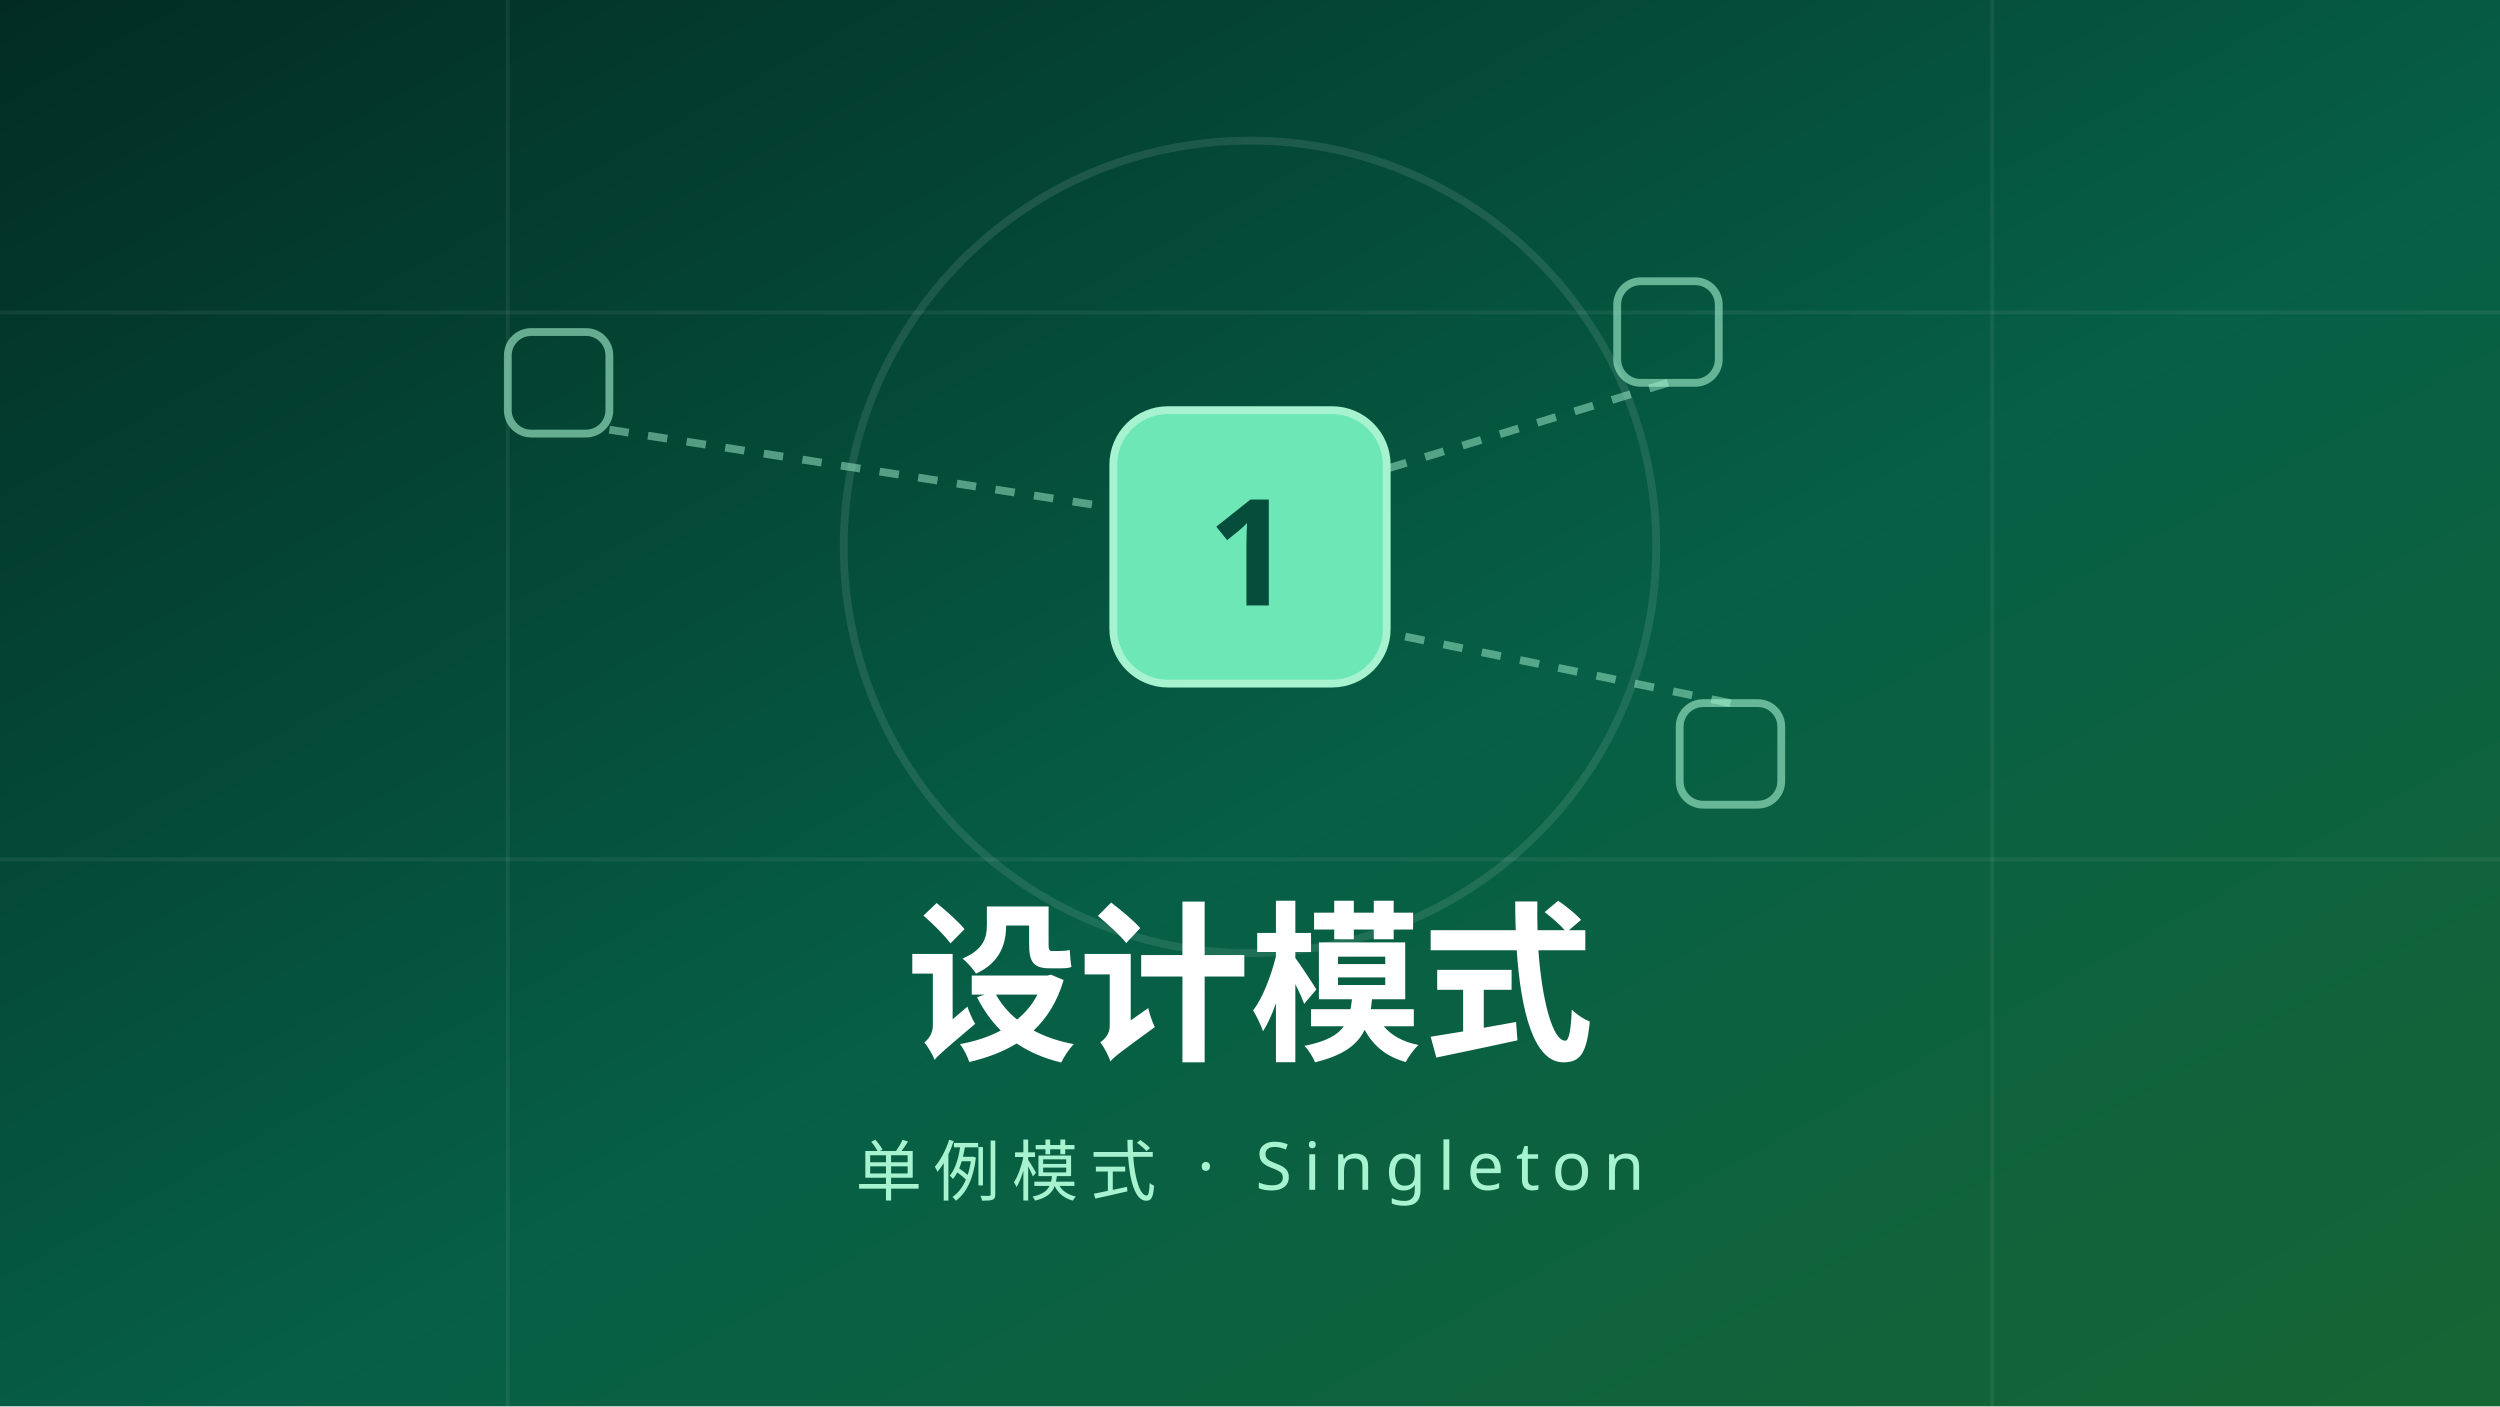
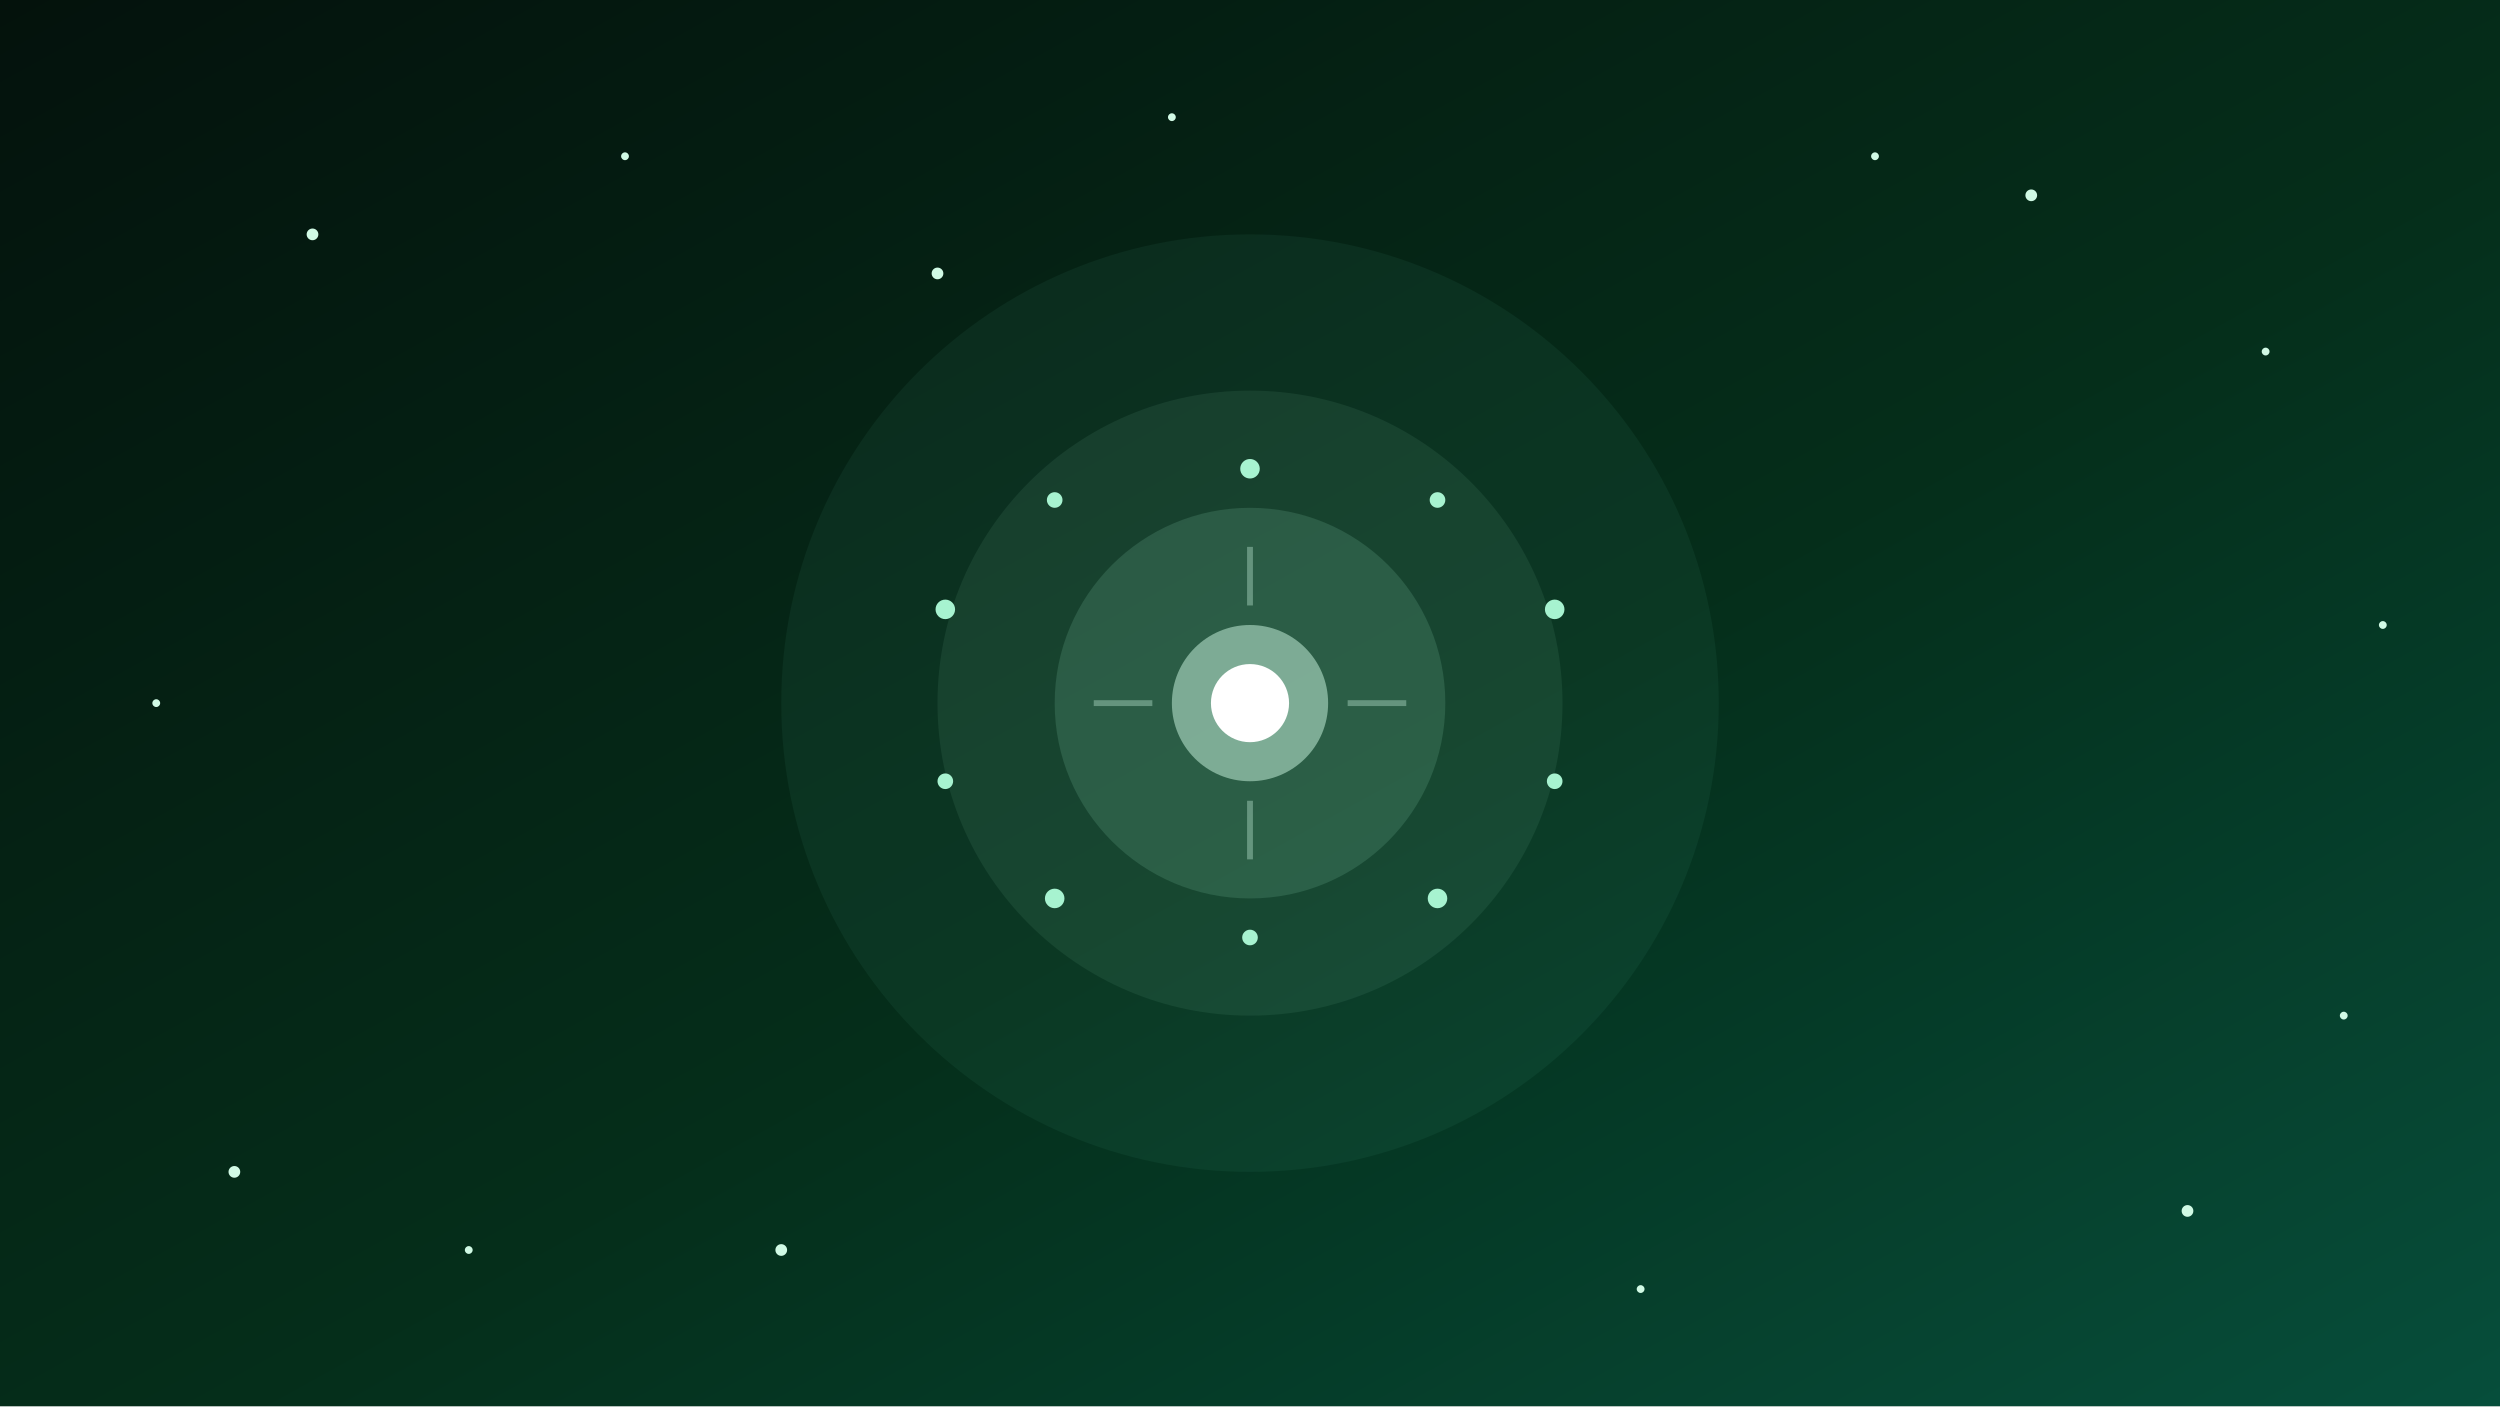
<svg xmlns="http://www.w3.org/2000/svg" width="640" height="360" viewBox="0 0 640 360">
  <defs>
    <linearGradient id="bg" x1="0" y1="0" x2="1" y2="1">
-       <stop offset="0" stop-color="#022c22" />
-       <stop offset="0.55" stop-color="#065f46" />
-       <stop offset="1" stop-color="#166534" />
+       <stop offset="0" stop-color="#04120c" />
+       <stop offset="0.55" stop-color="#052e1a" />
+       <stop offset="1" stop-color="#064e3b" />
    </linearGradient>
  </defs>
  <rect width="640" height="360" fill="url(#bg)" />
-   <g stroke="#ffffff" stroke-opacity="0.06" stroke-width="1">
-     <line x1="0" y1="80" x2="640" y2="80" />
-     <line x1="0" y1="220" x2="640" y2="220" />
-     <line x1="130" y1="0" x2="130" y2="360" />
-     <line x1="510" y1="0" x2="510" y2="360" />
+   <g fill="#d1fae5">
+     <circle cx="80" cy="60" r="1.5" />
+     <circle cx="160" cy="40" r="1" />
+     <circle cx="240" cy="70" r="1.5" />
+     <circle cx="520" cy="50" r="1.5" />
+     <circle cx="580" cy="90" r="1" />
+     <circle cx="60" cy="300" r="1.5" />
+     <circle cx="120" cy="320" r="1" />
+     <circle cx="560" cy="310" r="1.5" />
+     <circle cx="600" cy="260" r="1" />
+     <circle cx="40" cy="180" r="1" />
+     <circle cx="610" cy="160" r="1" />
+     <circle cx="300" cy="30" r="1" />
+     <circle cx="420" cy="330" r="1" />
+     <circle cx="200" cy="320" r="1.5" />
+     <circle cx="480" cy="40" r="1" />
  </g>
-   <circle cx="320" cy="140" r="104" fill="none" stroke="#ffffff" stroke-opacity="0.10" stroke-width="2" />
-   <g>
-     <rect x="285" y="105" width="70" height="70" rx="14" fill="#6ee7b7" stroke="#a7f3d0" stroke-width="2" />
-     <text x="320" y="155" font-size="38" font-weight="bold" fill="#064e3b" text-anchor="middle" font-family="system-ui, sans-serif">1</text>
-     <rect x="130" y="85" width="26" height="26" rx="6" fill="none" stroke="#a7f3d0" stroke-width="2" stroke-opacity="0.6" />
-     <rect x="414" y="72" width="26" height="26" rx="6" fill="none" stroke="#a7f3d0" stroke-width="2" stroke-opacity="0.6" />
-     <rect x="430" y="180" width="26" height="26" rx="6" fill="none" stroke="#a7f3d0" stroke-width="2" stroke-opacity="0.6" />
-     <line x1="156" y1="110" x2="285" y2="130" stroke="#a7f3d0" stroke-width="2" stroke-dasharray="5 5" stroke-opacity="0.5" />
-     <line x1="427" y1="98" x2="355" y2="120" stroke="#a7f3d0" stroke-width="2" stroke-dasharray="5 5" stroke-opacity="0.5" />
-     <line x1="443" y1="180" x2="355" y2="162" stroke="#a7f3d0" stroke-width="2" stroke-dasharray="5 5" stroke-opacity="0.5" />
+   <circle cx="320" cy="180" r="120" fill="#6ee7b7" fill-opacity="0.06" />
+   <circle cx="320" cy="180" r="80" fill="#a7f3d0" fill-opacity="0.08" />
+   <circle cx="320" cy="180" r="50" fill="#a7f3d0" fill-opacity="0.14" />
+   <g fill="#a7f3d0">
+     <circle cx="320" cy="120" r="2.5" />
+     <circle cx="368" cy="128" r="2" />
+     <circle cx="398" cy="156" r="2.5" />
+     <circle cx="398" cy="200" r="2" />
+     <circle cx="368" cy="230" r="2.5" />
+     <circle cx="320" cy="240" r="2" />
+     <circle cx="270" cy="230" r="2.5" />
+     <circle cx="242" cy="200" r="2" />
+     <circle cx="242" cy="156" r="2.5" />
+     <circle cx="270" cy="128" r="2" />
  </g>
-   <text x="320" y="268" font-size="44" font-weight="bold" fill="#ffffff" text-anchor="middle" font-family="system-ui, -apple-system, 'Microsoft YaHei', sans-serif">设计模式</text>
-   <text x="320" y="306" font-size="17" fill="#a7f3d0" text-anchor="middle" font-family="system-ui, sans-serif" letter-spacing="3">单例模式 · Singleton</text>
+   <circle cx="320" cy="180" r="20" fill="#d1fae5" fill-opacity="0.5" />
+   <circle cx="320" cy="180" r="10" fill="#ffffff" />
+   <circle cx="320" cy="180" r="5" fill="#ffffff" />
+   <g stroke="#d1fae5" stroke-opacity="0.35" stroke-width="1.5">
+     <line x1="320" y1="140" x2="320" y2="155" />
+     <line x1="320" y1="205" x2="320" y2="220" />
+     <line x1="280" y1="180" x2="295" y2="180" />
+     <line x1="345" y1="180" x2="360" y2="180" />
+   </g>
</svg>
